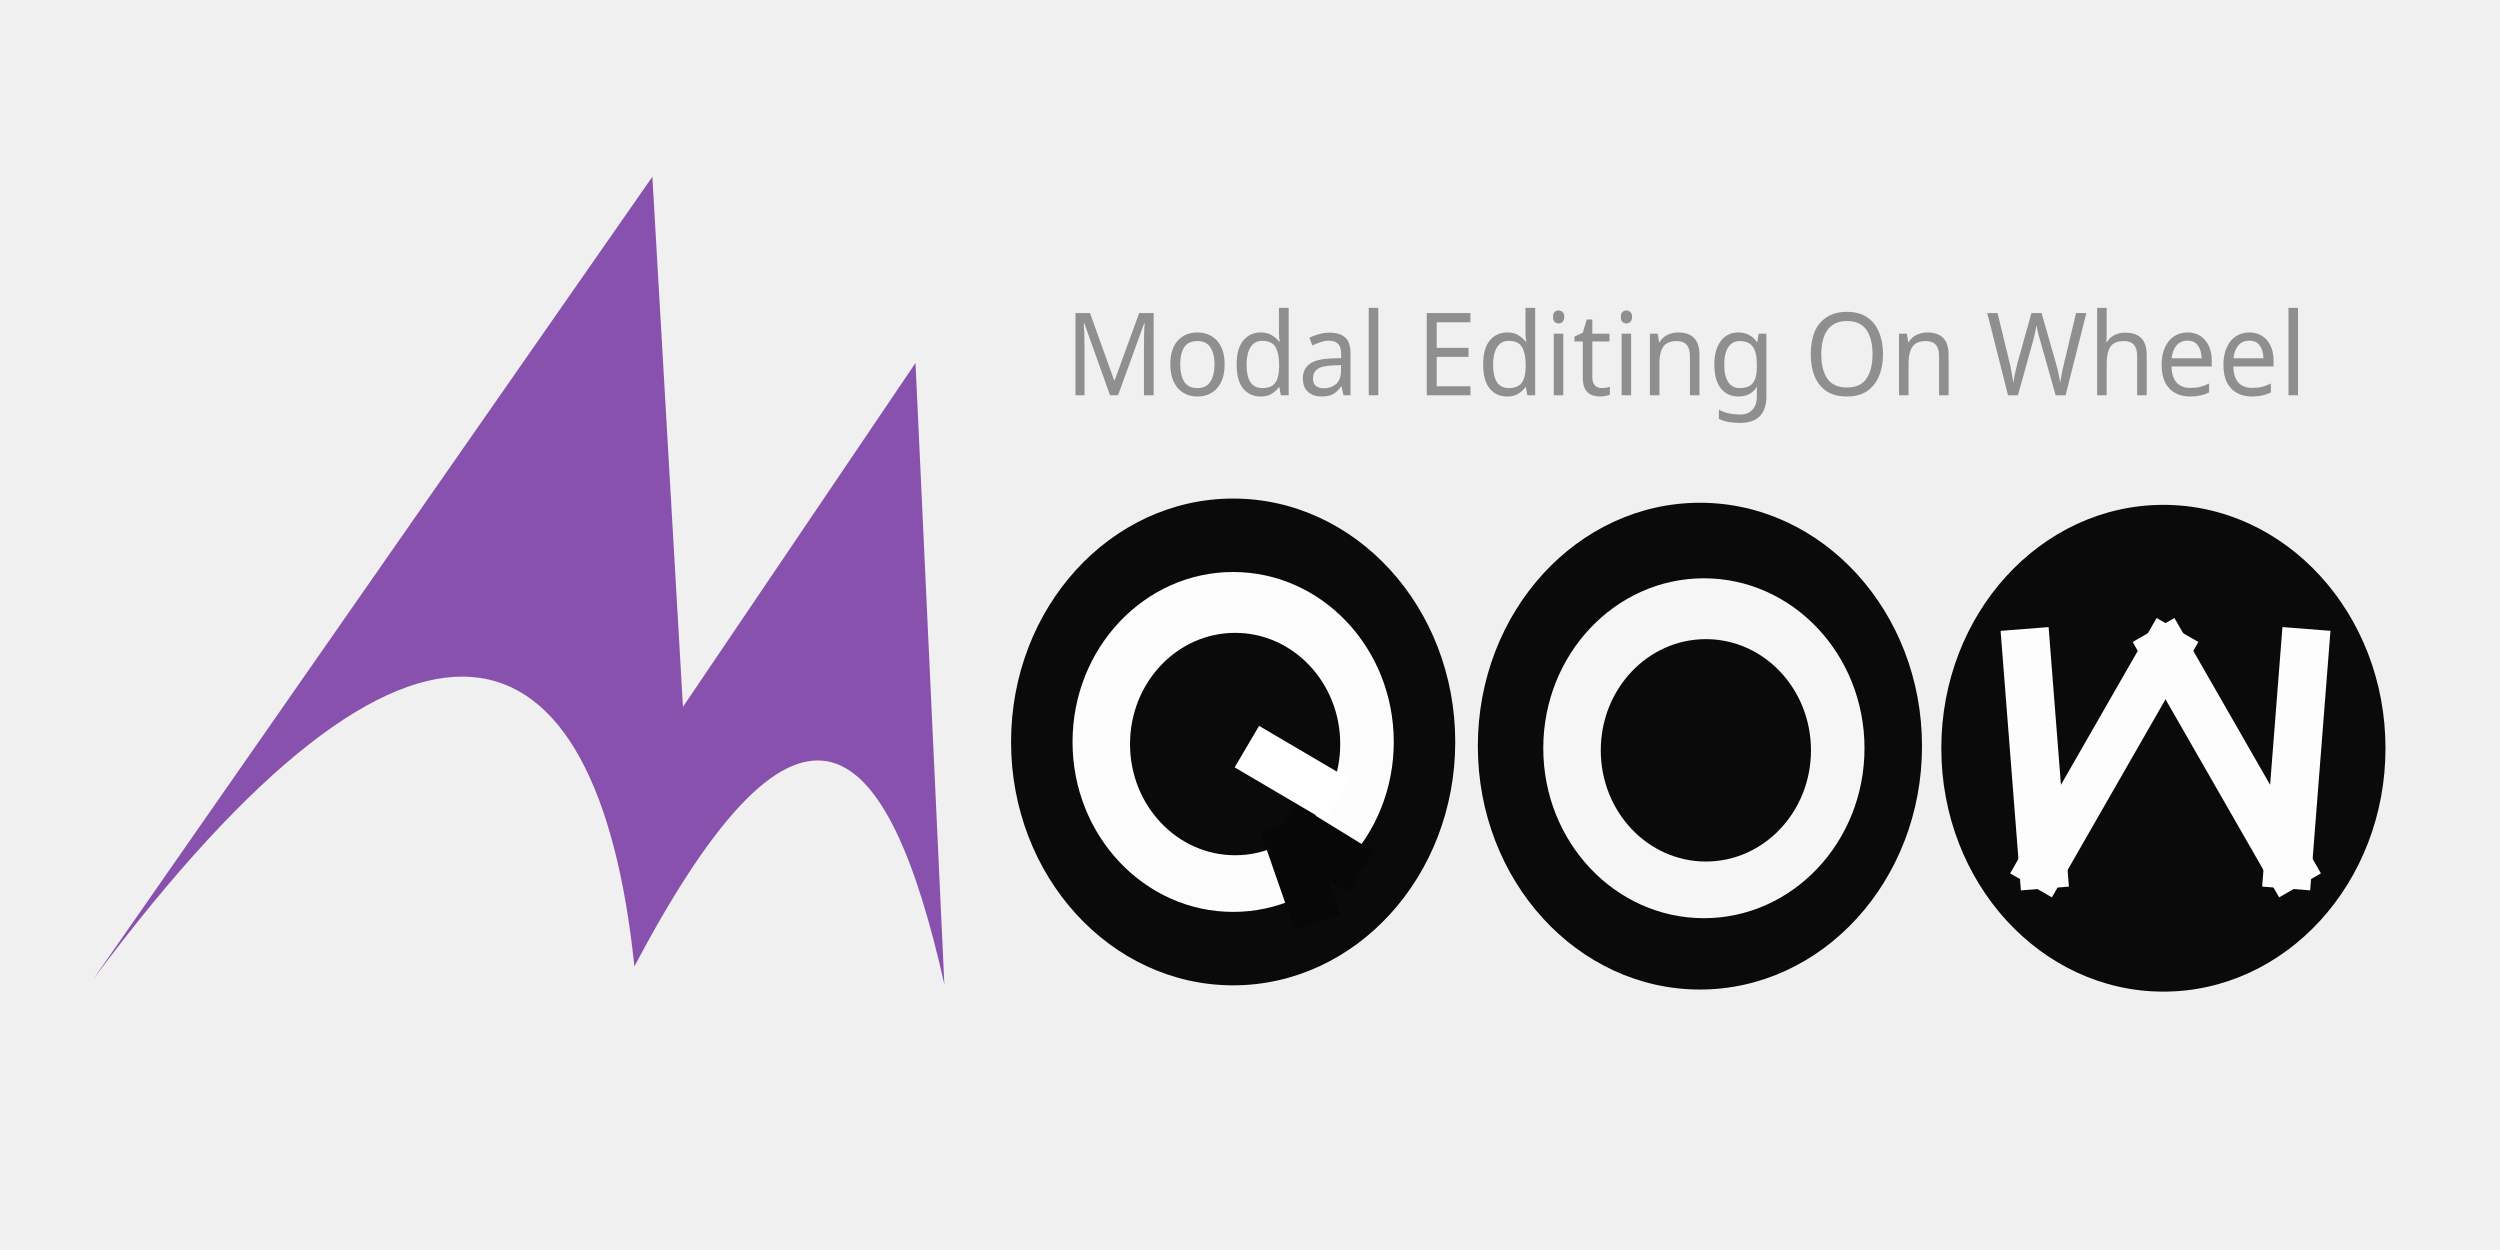
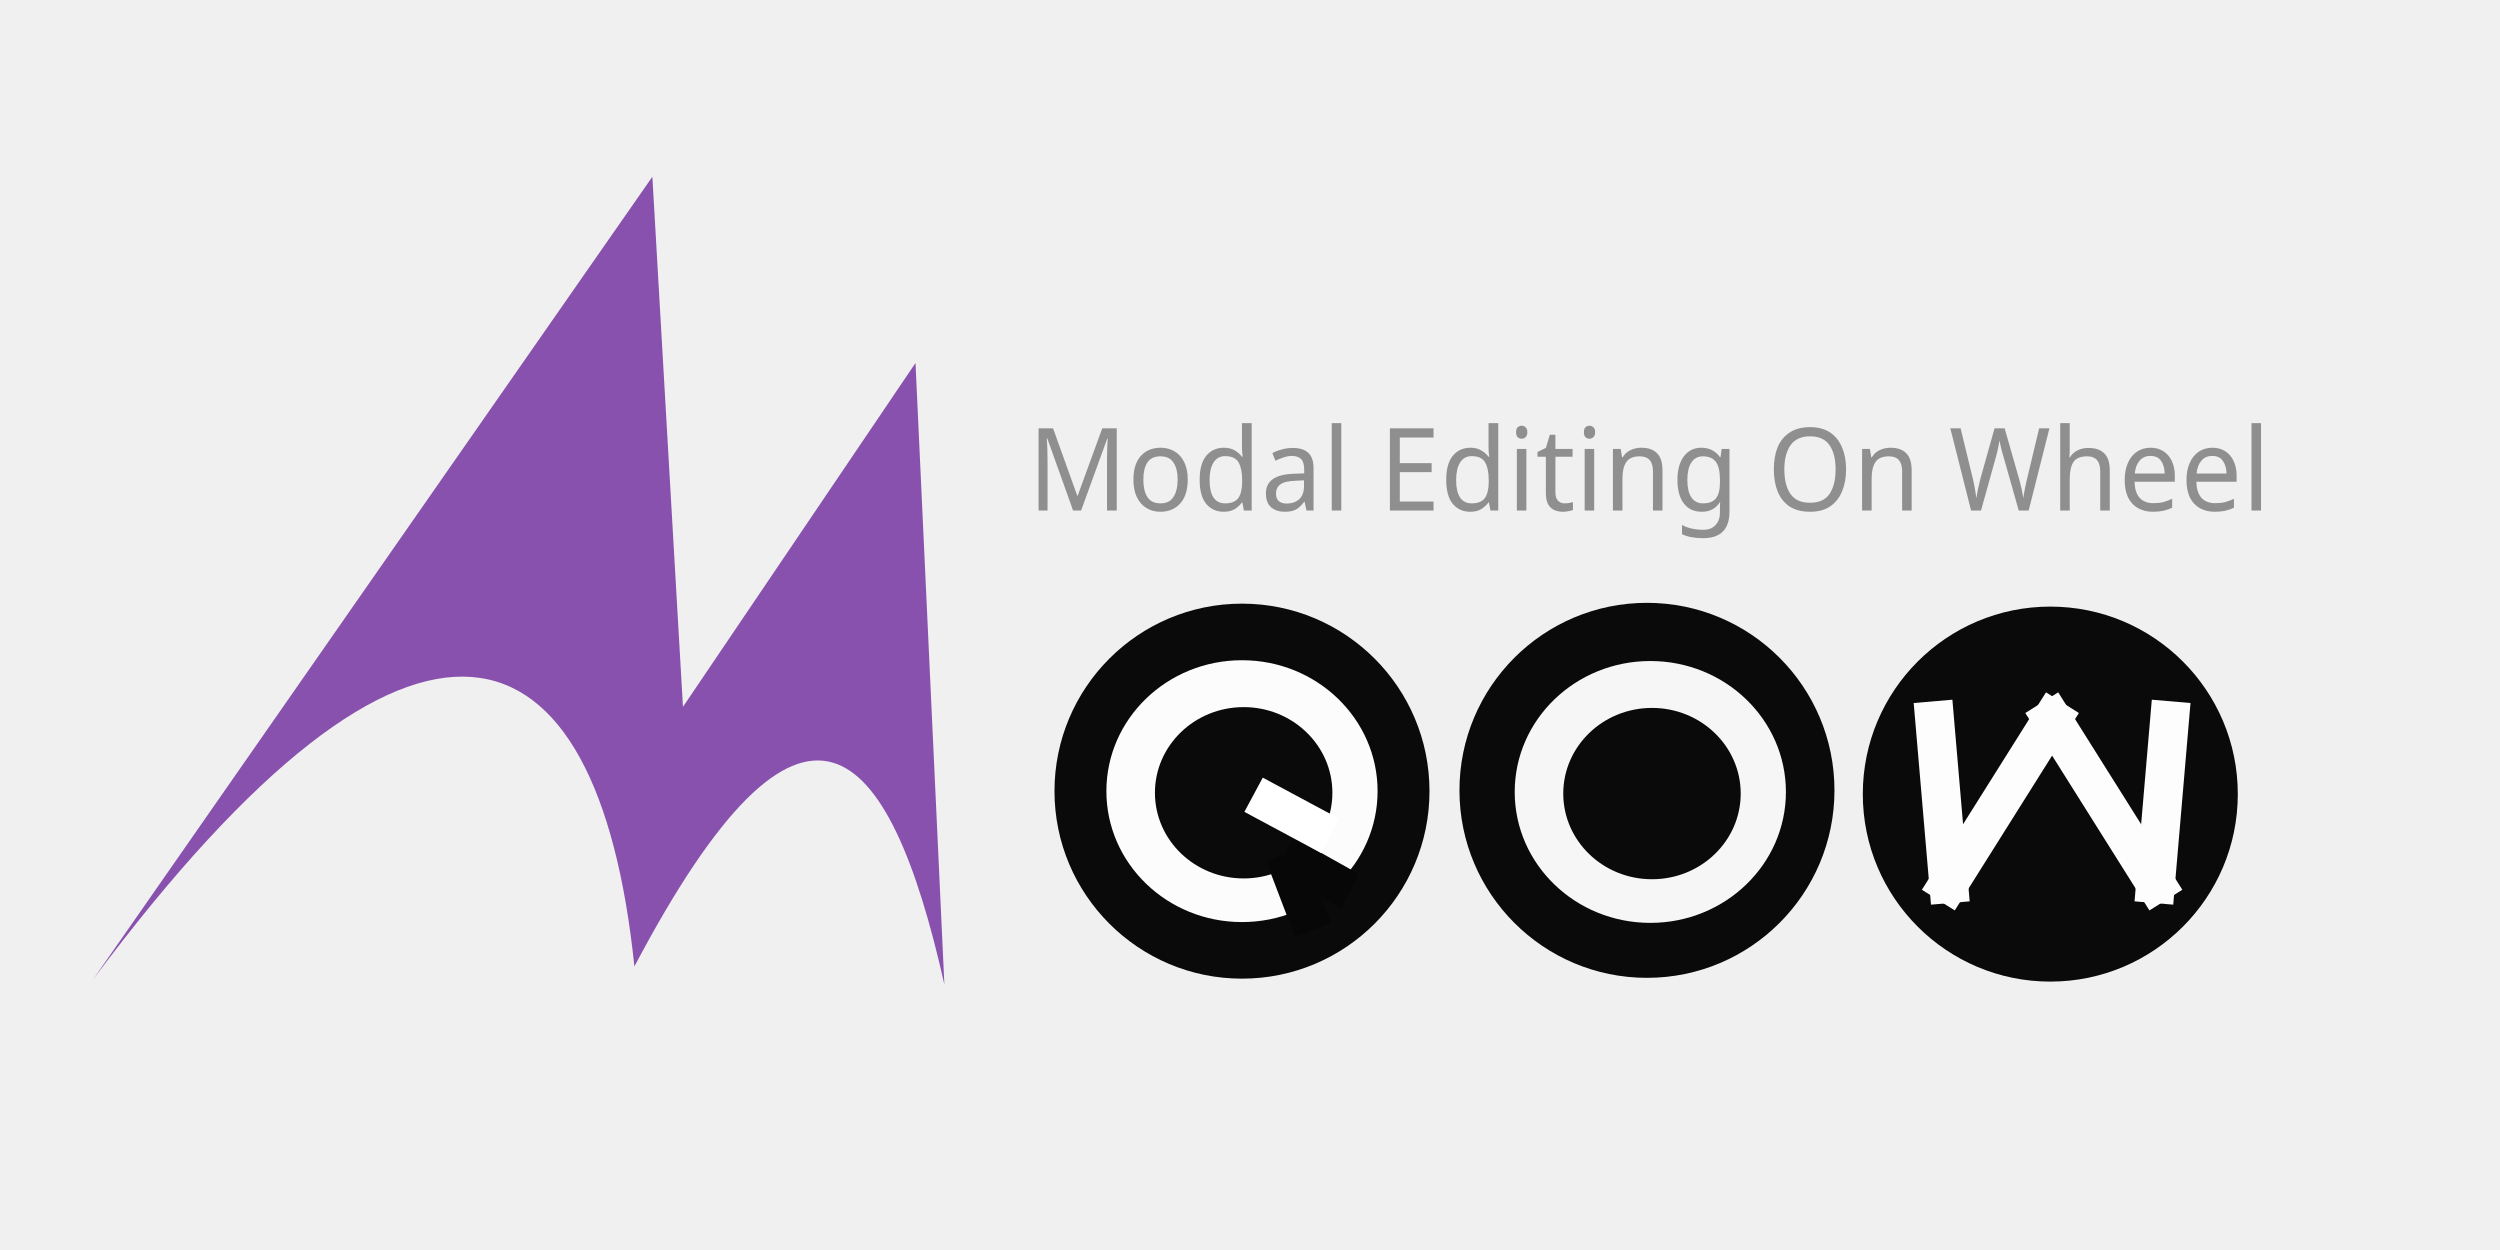
- <svg xmlns="http://www.w3.org/2000/svg" id="svg8" version="1.1" viewBox="0 0 200 100" height="100mm" width="200mm">
+ <svg xmlns="http://www.w3.org/2000/svg" width="200mm" height="100mm" viewBox="0 0 200 100" version="1.1" id="svg8">
  <defs id="defs2" />
-   <g style="display:inline" transform="translate(0,-197)" id="layer1">
-     <ellipse ry="19.471" rx="17.767" cy="256.356" cx="98.652" id="path824" style="opacity:1;fill:#0a0a0a;fill-opacity:1;fill-rule:nonzero;stroke:none;stroke-width:2.468;stroke-linecap:round;stroke-linejoin:round;stroke-miterlimit:4;stroke-dasharray:none;stroke-dashoffset:0;stroke-opacity:1;paint-order:markers stroke fill" />
-     <ellipse style="opacity:1;fill:#0a0a0a;fill-opacity:1;fill-rule:nonzero;stroke:none;stroke-width:2.468;stroke-linecap:round;stroke-linejoin:round;stroke-miterlimit:4;stroke-dasharray:none;stroke-dashoffset:0;stroke-opacity:1;paint-order:markers stroke fill" id="ellipse826" cx="135.994" cy="256.692" rx="17.767" ry="19.471" />
-     <ellipse ry="19.471" rx="17.767" cy="256.859" cx="173.072" id="ellipse828" style="opacity:1;fill:#0a0a0a;fill-opacity:1;fill-rule:nonzero;stroke:none;stroke-width:2.468;stroke-linecap:round;stroke-linejoin:round;stroke-miterlimit:4;stroke-dasharray:none;stroke-dashoffset:0;stroke-opacity:1;paint-order:markers stroke fill" />
-     <ellipse ry="13.596" rx="12.849" style="opacity:1;fill:#f6f6f6;fill-opacity:1;fill-rule:nonzero;stroke:none;stroke-width:2.04;stroke-linecap:round;stroke-linejoin:round;stroke-miterlimit:4;stroke-dasharray:none;stroke-dashoffset:0;stroke-opacity:1;paint-order:markers stroke fill" id="circle832" cx="136.311" cy="256.859" />
-     <ellipse ry="8.896" rx="8.408" cy="257.027" cx="136.47" id="circle836" style="opacity:1;fill:#0a0a0a;fill-opacity:1;fill-rule:nonzero;stroke:none;stroke-width:1.335;stroke-linecap:round;stroke-linejoin:round;stroke-miterlimit:4;stroke-dasharray:none;stroke-dashoffset:0;stroke-opacity:1;paint-order:markers stroke fill" />
-     <ellipse ry="13.596" rx="12.849" cy="256.356" cx="98.652" id="circle838" style="opacity:1;fill:#fcfcfc;fill-opacity:1;fill-rule:nonzero;stroke:none;stroke-width:2.04;stroke-linecap:round;stroke-linejoin:round;stroke-miterlimit:4;stroke-dasharray:none;stroke-dashoffset:0;stroke-opacity:1;paint-order:markers stroke fill" />
-     <ellipse ry="8.896" rx="8.408" style="opacity:1;fill:#0a0a0a;fill-opacity:1;fill-rule:nonzero;stroke:none;stroke-width:1.335;stroke-linecap:round;stroke-linejoin:round;stroke-miterlimit:4;stroke-dasharray:none;stroke-dashoffset:0;stroke-opacity:1;paint-order:markers stroke fill" id="circle840" cx="98.81" cy="256.524" />
-     <path style="fill:none;stroke:#fdfdfd;stroke-width:3.853;stroke-linecap:square;stroke-linejoin:miter;stroke-miterlimit:4;stroke-dasharray:none;stroke-opacity:1" d="m 173.242,249.071 9.801,17.087" id="path846" />
-     <path id="path848" d="m 183.043,266.158 1.323,-16.921" style="fill:none;stroke:#fdfdfd;stroke-width:3.853;stroke-linecap:square;stroke-linejoin:miter;stroke-miterlimit:4;stroke-dasharray:none;stroke-opacity:1" />
-     <path id="path850" d="m 173.242,249.071 -9.801,17.087" style="fill:none;stroke:#fdfdfd;stroke-width:3.853;stroke-linecap:square;stroke-linejoin:miter;stroke-miterlimit:4;stroke-dasharray:none;stroke-opacity:1" />
-     <path style="fill:none;stroke:#fdfdfd;stroke-width:3.853;stroke-linecap:square;stroke-linejoin:miter;stroke-miterlimit:4;stroke-dasharray:none;stroke-opacity:1" d="M 163.441,266.158 162.118,249.238" id="path852" />
-     <path id="path854" d="m 108.891,266.759 -6.225,-3.828" style="fill:none;stroke:#070707;stroke-width:3.853;stroke-linecap:butt;stroke-linejoin:miter;stroke-miterlimit:4;stroke-dasharray:none;stroke-opacity:1" />
-     <path style="fill:none;stroke:#ffffff;stroke-width:3.853;stroke-linecap:butt;stroke-linejoin:miter;stroke-miterlimit:4;stroke-dasharray:none;stroke-opacity:1" d="m 107.013,261.003 -7.263,-4.273" id="path856" />
-     <text transform="scale(0.9759661,1.024626)" id="text860" y="223.13" x="87.286" style="font-style:normal;font-variant:normal;font-weight:normal;font-stretch:normal;font-size:8.981px;line-height:1.25;font-family:'Sarasa Fixed K';-inkscape-font-specification:'Sarasa Fixed K';letter-spacing:0px;word-spacing:0px;fill:#8f8f8f;fill-opacity:1;stroke:none;stroke-width:0.225" xml:space="preserve">
-       <tspan style="font-style:normal;font-variant:normal;font-weight:normal;font-stretch:normal;font-family:Lotion;-inkscape-font-specification:Lotion;fill:#8f8f8f;fill-opacity:1;stroke-width:0.225" y="223.13" x="87.286" id="tspan858">Modal Editing On Wheel</tspan>
+   <g id="layer1" transform="translate(0,-197)" style="display:inline">
+     <circle style="opacity:1;fill:#0a0a0a;fill-opacity:1;fill-rule:nonzero;stroke:none;stroke-width:1.99;stroke-linecap:round;stroke-linejoin:round;stroke-miterlimit:4;stroke-dasharray:none;stroke-dashoffset:0;stroke-opacity:1;paint-order:markers stroke fill" id="path824" cx="99.359" cy="260.292" r="15" />
+     <circle cy="260.227" cx="131.757" id="ellipse826" style="opacity:1;fill:#0a0a0a;fill-opacity:1;fill-rule:nonzero;stroke:none;stroke-width:1.99;stroke-linecap:round;stroke-linejoin:round;stroke-miterlimit:4;stroke-dasharray:none;stroke-dashoffset:0;stroke-opacity:1;paint-order:markers stroke fill" r="15" />
+     <circle style="opacity:1;fill:#0a0a0a;fill-opacity:1;fill-rule:nonzero;stroke:none;stroke-width:1.99;stroke-linecap:round;stroke-linejoin:round;stroke-miterlimit:4;stroke-dasharray:none;stroke-dashoffset:0;stroke-opacity:1;paint-order:markers stroke fill" id="ellipse828" cx="164.024" cy="260.528" r="15" />
+     <ellipse cy="260.356" cx="132.025" id="circle832" style="opacity:1;fill:#f6f6f6;fill-opacity:1;fill-rule:nonzero;stroke:none;stroke-width:1.645;stroke-linecap:round;stroke-linejoin:round;stroke-miterlimit:4;stroke-dasharray:none;stroke-dashoffset:0;stroke-opacity:1;paint-order:markers stroke fill" rx="10.848" ry="10.474" />
+     <ellipse style="opacity:1;fill:#0a0a0a;fill-opacity:1;fill-rule:nonzero;stroke:none;stroke-width:1.076;stroke-linecap:round;stroke-linejoin:round;stroke-miterlimit:4;stroke-dasharray:none;stroke-dashoffset:0;stroke-opacity:1;paint-order:markers stroke fill" id="circle836" cx="132.159" cy="260.486" rx="7.098" ry="6.853" />
+     <ellipse style="opacity:1;fill:#fcfcfc;fill-opacity:1;fill-rule:nonzero;stroke:none;stroke-width:1.645;stroke-linecap:round;stroke-linejoin:round;stroke-miterlimit:4;stroke-dasharray:none;stroke-dashoffset:0;stroke-opacity:1;paint-order:markers stroke fill" id="circle838" cx="99.359" cy="260.292" rx="10.848" ry="10.474" />
+     <ellipse cy="260.422" cx="99.493" id="circle840" style="opacity:1;fill:#0a0a0a;fill-opacity:1;fill-rule:nonzero;stroke:none;stroke-width:1.076;stroke-linecap:round;stroke-linejoin:round;stroke-miterlimit:4;stroke-dasharray:none;stroke-dashoffset:0;stroke-opacity:1;paint-order:markers stroke fill" rx="7.098" ry="6.853" />
+     <path id="path846" d="m 164.168,254.529 8.275,13.163" style="fill:none;stroke:#fdfdfd;stroke-width:3.107;stroke-linecap:square;stroke-linejoin:miter;stroke-miterlimit:4;stroke-dasharray:none;stroke-opacity:1" />
+     <path style="fill:none;stroke:#fdfdfd;stroke-width:3.107;stroke-linecap:square;stroke-linejoin:miter;stroke-miterlimit:4;stroke-dasharray:none;stroke-opacity:1" d="m 172.443,267.692 1.117,-13.035" id="path848" />
+     <path style="fill:none;stroke:#fdfdfd;stroke-width:3.107;stroke-linecap:square;stroke-linejoin:miter;stroke-miterlimit:4;stroke-dasharray:none;stroke-opacity:1" d="m 164.168,254.529 -8.275,13.163" id="path850" />
+     <path id="path852" d="m 155.893,267.692 -1.117,-13.035" style="fill:none;stroke:#fdfdfd;stroke-width:3.107;stroke-linecap:square;stroke-linejoin:miter;stroke-miterlimit:4;stroke-dasharray:none;stroke-opacity:1" />
+     <path style="fill:none;stroke:#070707;stroke-width:3.107;stroke-linecap:butt;stroke-linejoin:miter;stroke-miterlimit:4;stroke-dasharray:none;stroke-opacity:1" d="m 108.004,268.307 -5.256,-2.949" id="path854" />
+     <path id="path856" d="m 106.418,263.872 -6.132,-3.292" style="fill:none;stroke:#ffffff;stroke-width:3.107;stroke-linecap:butt;stroke-linejoin:miter;stroke-miterlimit:4;stroke-dasharray:none;stroke-opacity:1" />
+     <text xml:space="preserve" style="font-style:normal;font-variant:normal;font-weight:normal;font-stretch:normal;font-size:8.981px;line-height:1.25;font-family:'Sarasa Fixed K';-inkscape-font-specification:'Sarasa Fixed K';letter-spacing:0px;word-spacing:0px;fill:#8f8f8f;fill-opacity:1;stroke:none;stroke-width:0.225" x="84.257" y="232.129" id="text860" transform="scale(0.9759661,1.024626)">
+       <tspan id="tspan858" x="84.257" y="232.129" style="font-style:normal;font-variant:normal;font-weight:normal;font-stretch:normal;font-family:Lotion;-inkscape-font-specification:Lotion;fill:#8f8f8f;fill-opacity:1;stroke-width:0.225">Modal Editing On Wheel</tspan>
    </text>
-     <path style="fill:none;stroke:#070707;stroke-width:3.853;stroke-linecap:butt;stroke-linejoin:miter;stroke-miterlimit:4;stroke-dasharray:none;stroke-opacity:1" d="m 105.395,270.775 -2.729,-7.844" id="path931" />
-     <path id="path966" d="M 75.549,275.752 73.24,226.039 54.637,253.548 52.189,211.139 7.442,275.366 c 25.944,-34.813 40.383,-29.391 43.309,-1.048 13.555,-25.688 20.362,-18.318 24.798,1.434 z" style="fill:#8951ae;fill-opacity:1;stroke:none;stroke-width:0.37px;stroke-linecap:butt;stroke-linejoin:miter;stroke-opacity:1" />
+     <path id="path931" d="m 105.053,271.401 -2.304,-6.043" style="fill:none;stroke:#070707;stroke-width:3.107;stroke-linecap:butt;stroke-linejoin:miter;stroke-miterlimit:4;stroke-dasharray:none;stroke-opacity:1" />
+     <path style="fill:#8951ae;fill-opacity:1;stroke:none;stroke-width:0.37px;stroke-linecap:butt;stroke-linejoin:miter;stroke-opacity:1" d="M 75.549,275.752 73.24,226.039 54.637,253.548 52.189,211.139 7.442,275.366 c 25.944,-34.813 40.383,-29.391 43.309,-1.048 13.555,-25.688 20.362,-18.318 24.798,1.434 z" id="path966" />
  </g>
</svg>
